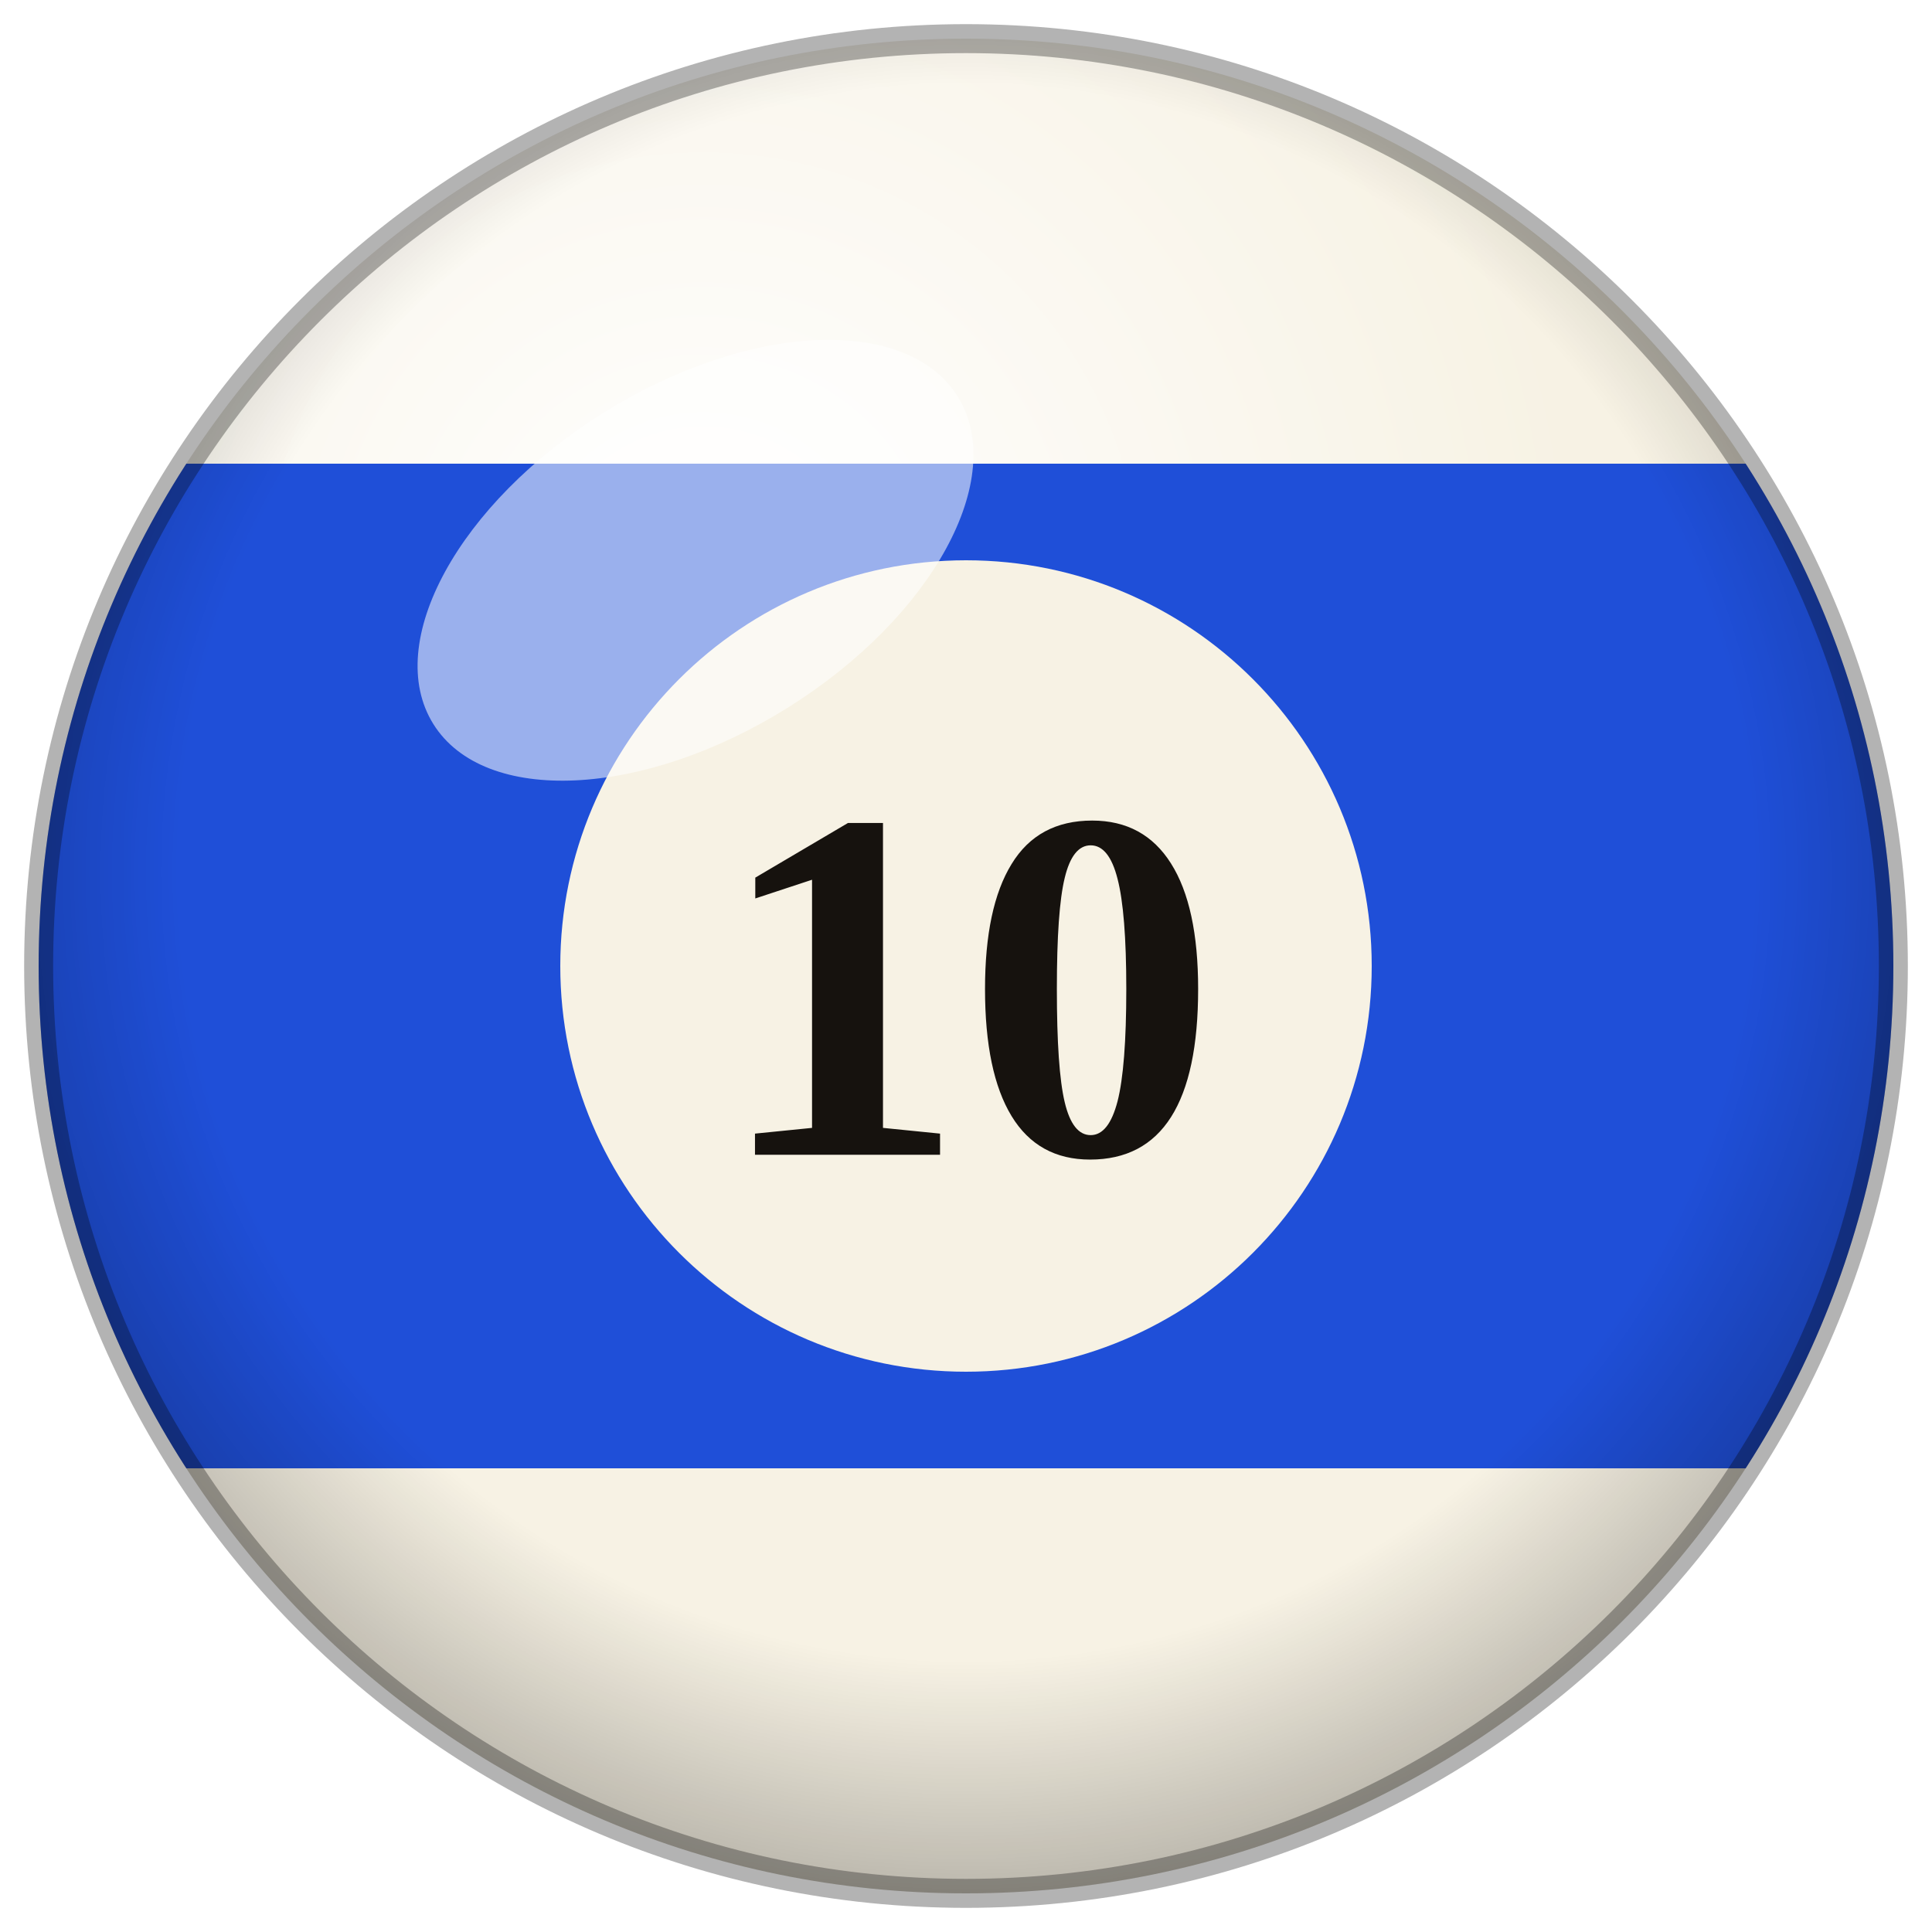
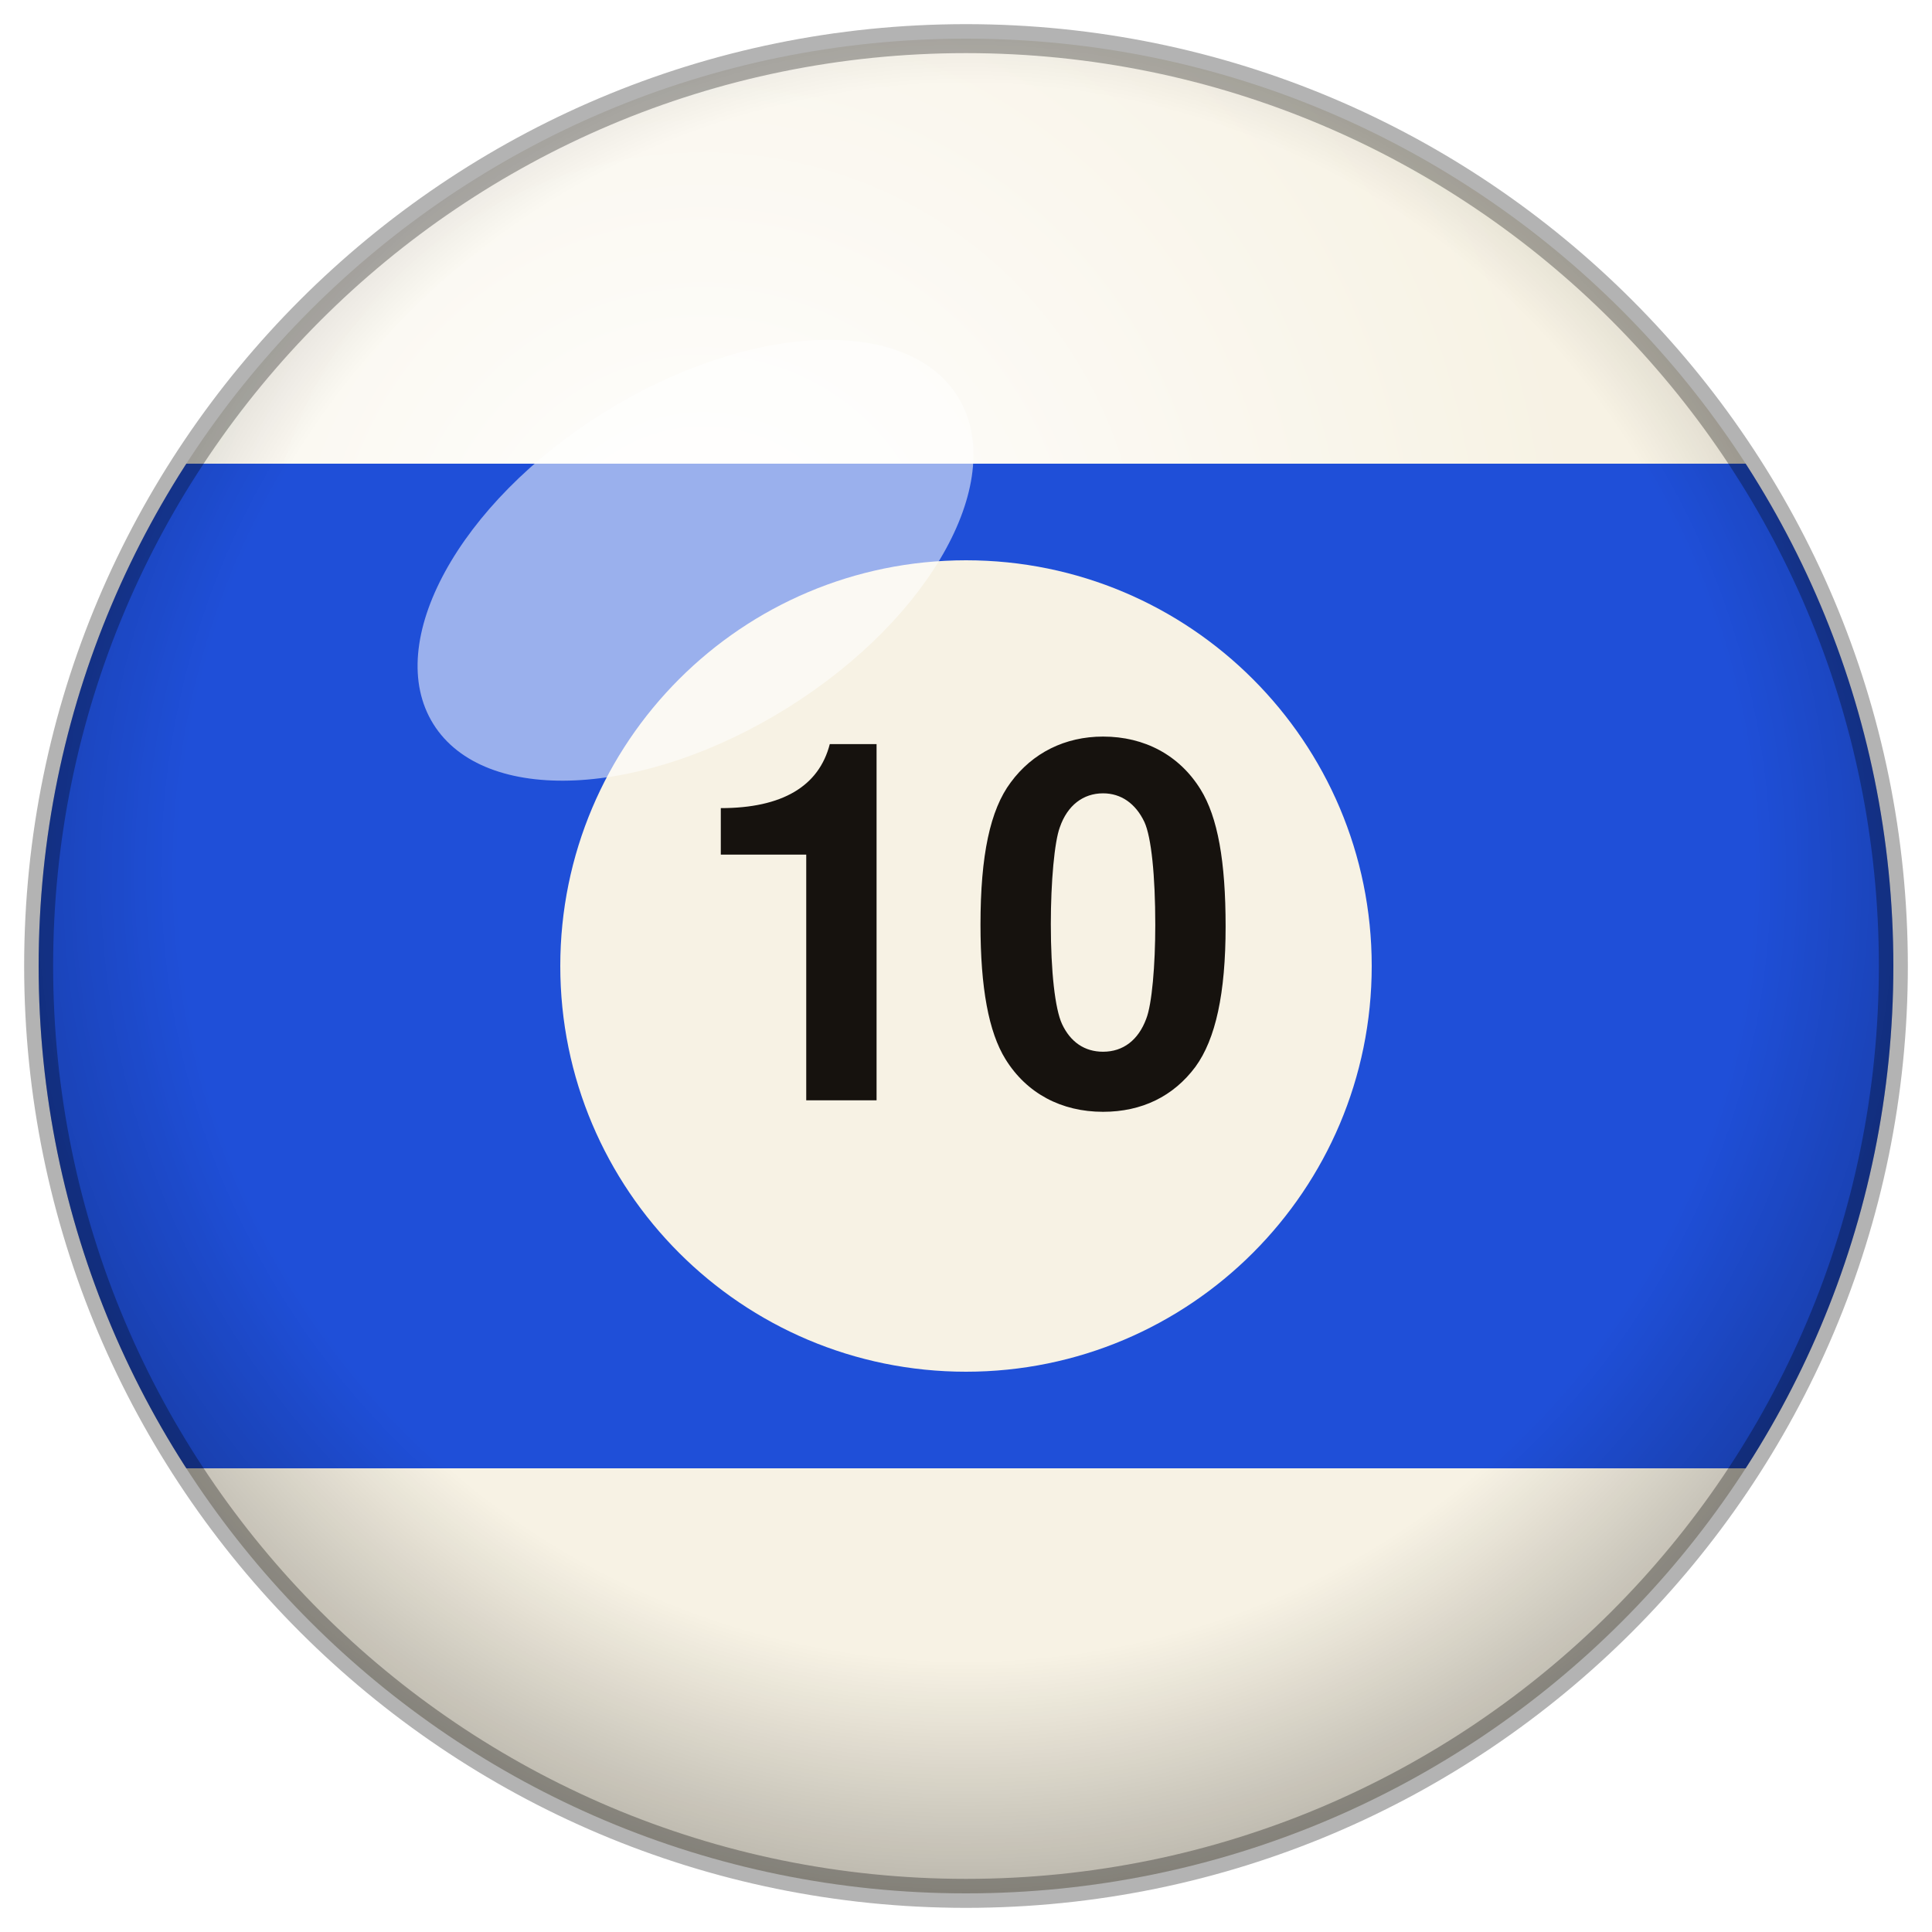
<svg xmlns="http://www.w3.org/2000/svg" viewBox="0 0 100 100">
  <defs>
    <radialGradient id="g" cx="0.36" cy="0.3" r="0.85">
      <stop offset="0" stop-color="rgb(255,255,255)" />
      <stop offset="0.55" stop-color="#f7f2e4" />
      <stop offset="1" stop-color="#f7f2e4" />
    </radialGradient>
    <clipPath id="c">
      <circle cx="50" cy="50" r="48" />
    </clipPath>
    <radialGradient id="s" cx="0.5" cy="0.45" r="0.6">
      <stop offset="0.7" stop-color="rgba(0,0,0,0)" />
      <stop offset="1" stop-color="rgba(0,0,0,0.35)" />
    </radialGradient>
  </defs>
  <circle cx="50" cy="50" r="48" fill="url(#g)" />
  <g clip-path="url(#c)">
    <rect x="0" y="24" width="100" height="52" fill="#1f4fd8" />
  </g>
  <circle cx="50" cy="50" r="21" fill="#f7f2e4" />
-   <text x="50" y="51" font-family="Georgia, 'Times New Roman', serif" font-size="26" font-weight="bold" fill="#16120e" text-anchor="middle" dominant-baseline="central">10</text>
+   <text x="50" y="51" font-family="Helvetica, Futura, serif" font-size="26" font-weight="800" fill="#16120e" text-anchor="middle" dominant-baseline="central">10</text>
  <circle cx="50" cy="50" r="48" fill="url(#s)" />
  <ellipse cx="36" cy="29" rx="16" ry="9" transform="rotate(-32 36 29)" fill="rgba(255,255,255,0.55)" />
  <circle cx="50" cy="50" r="48" fill="none" stroke="rgba(0,0,0,0.3)" stroke-width="1.5" />
</svg>
